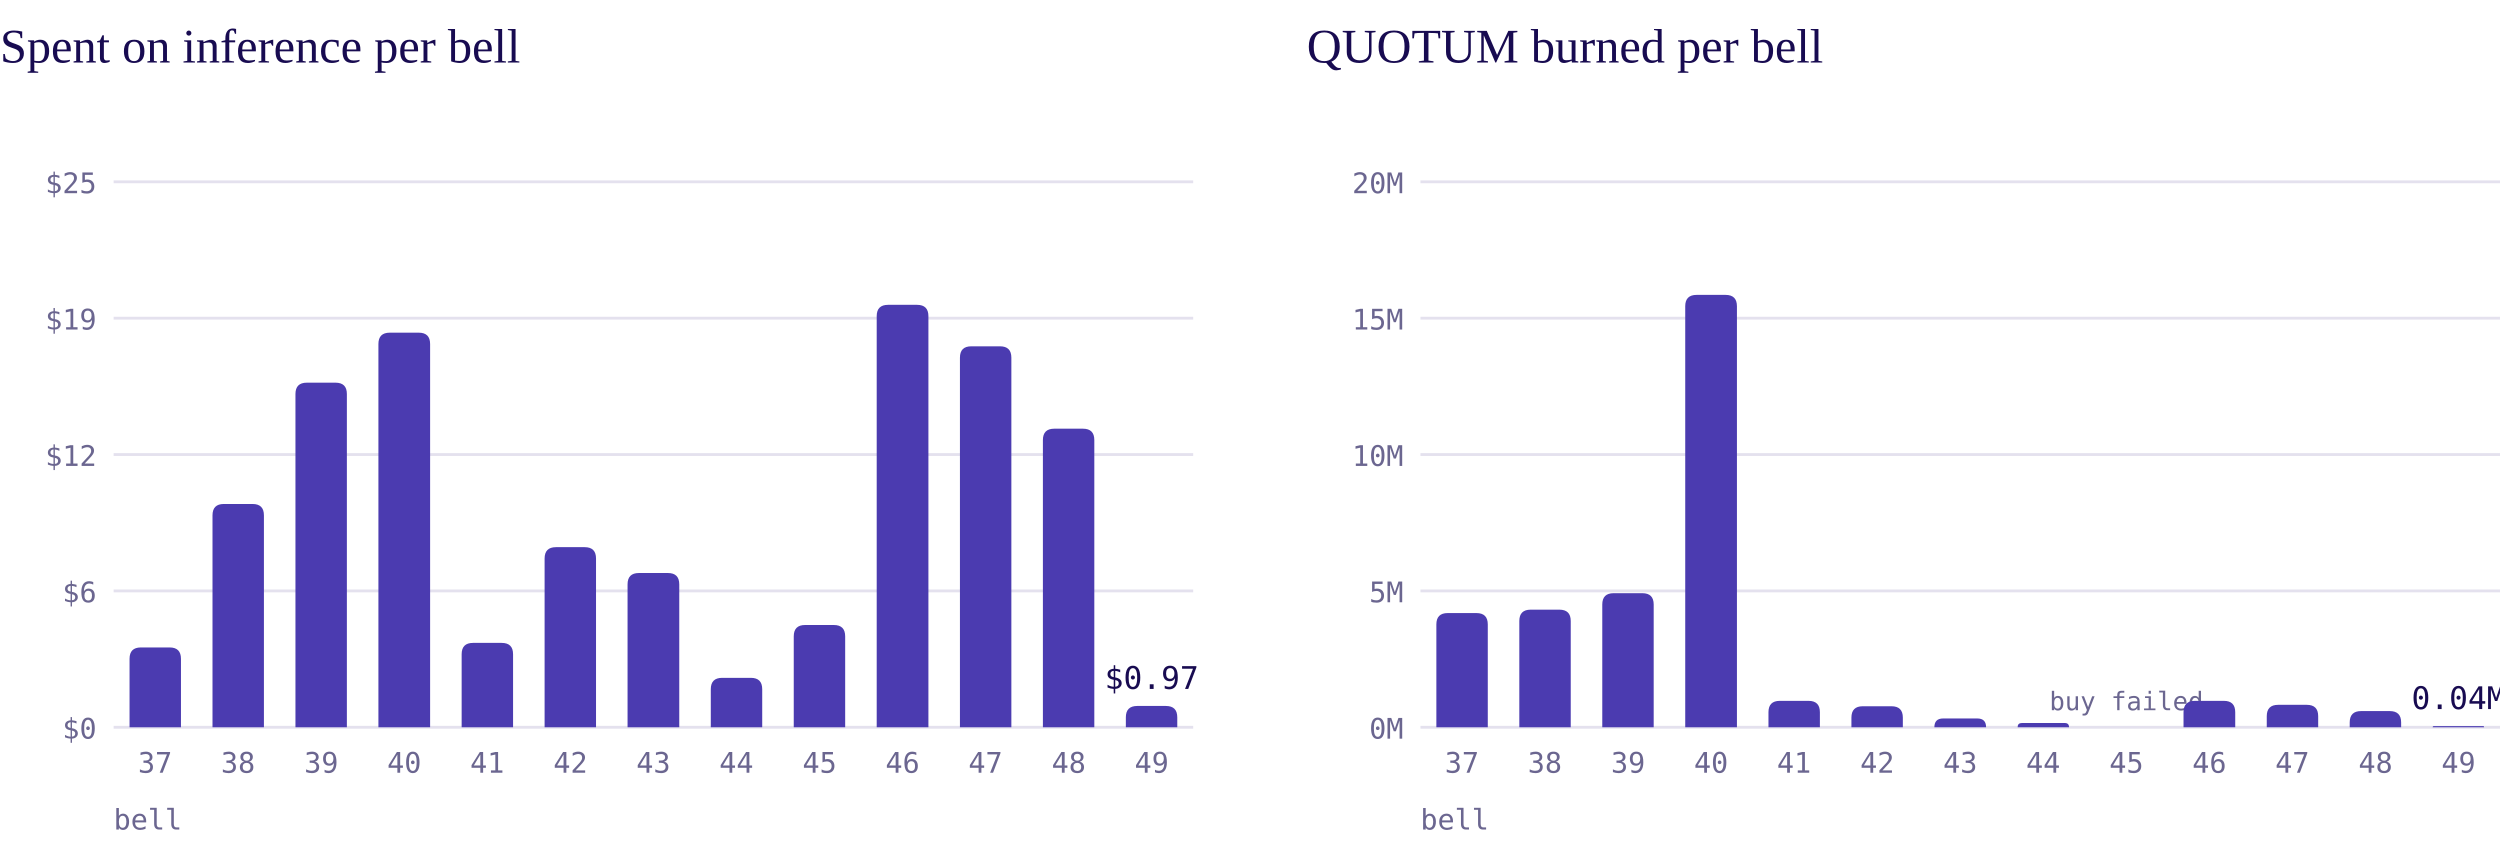
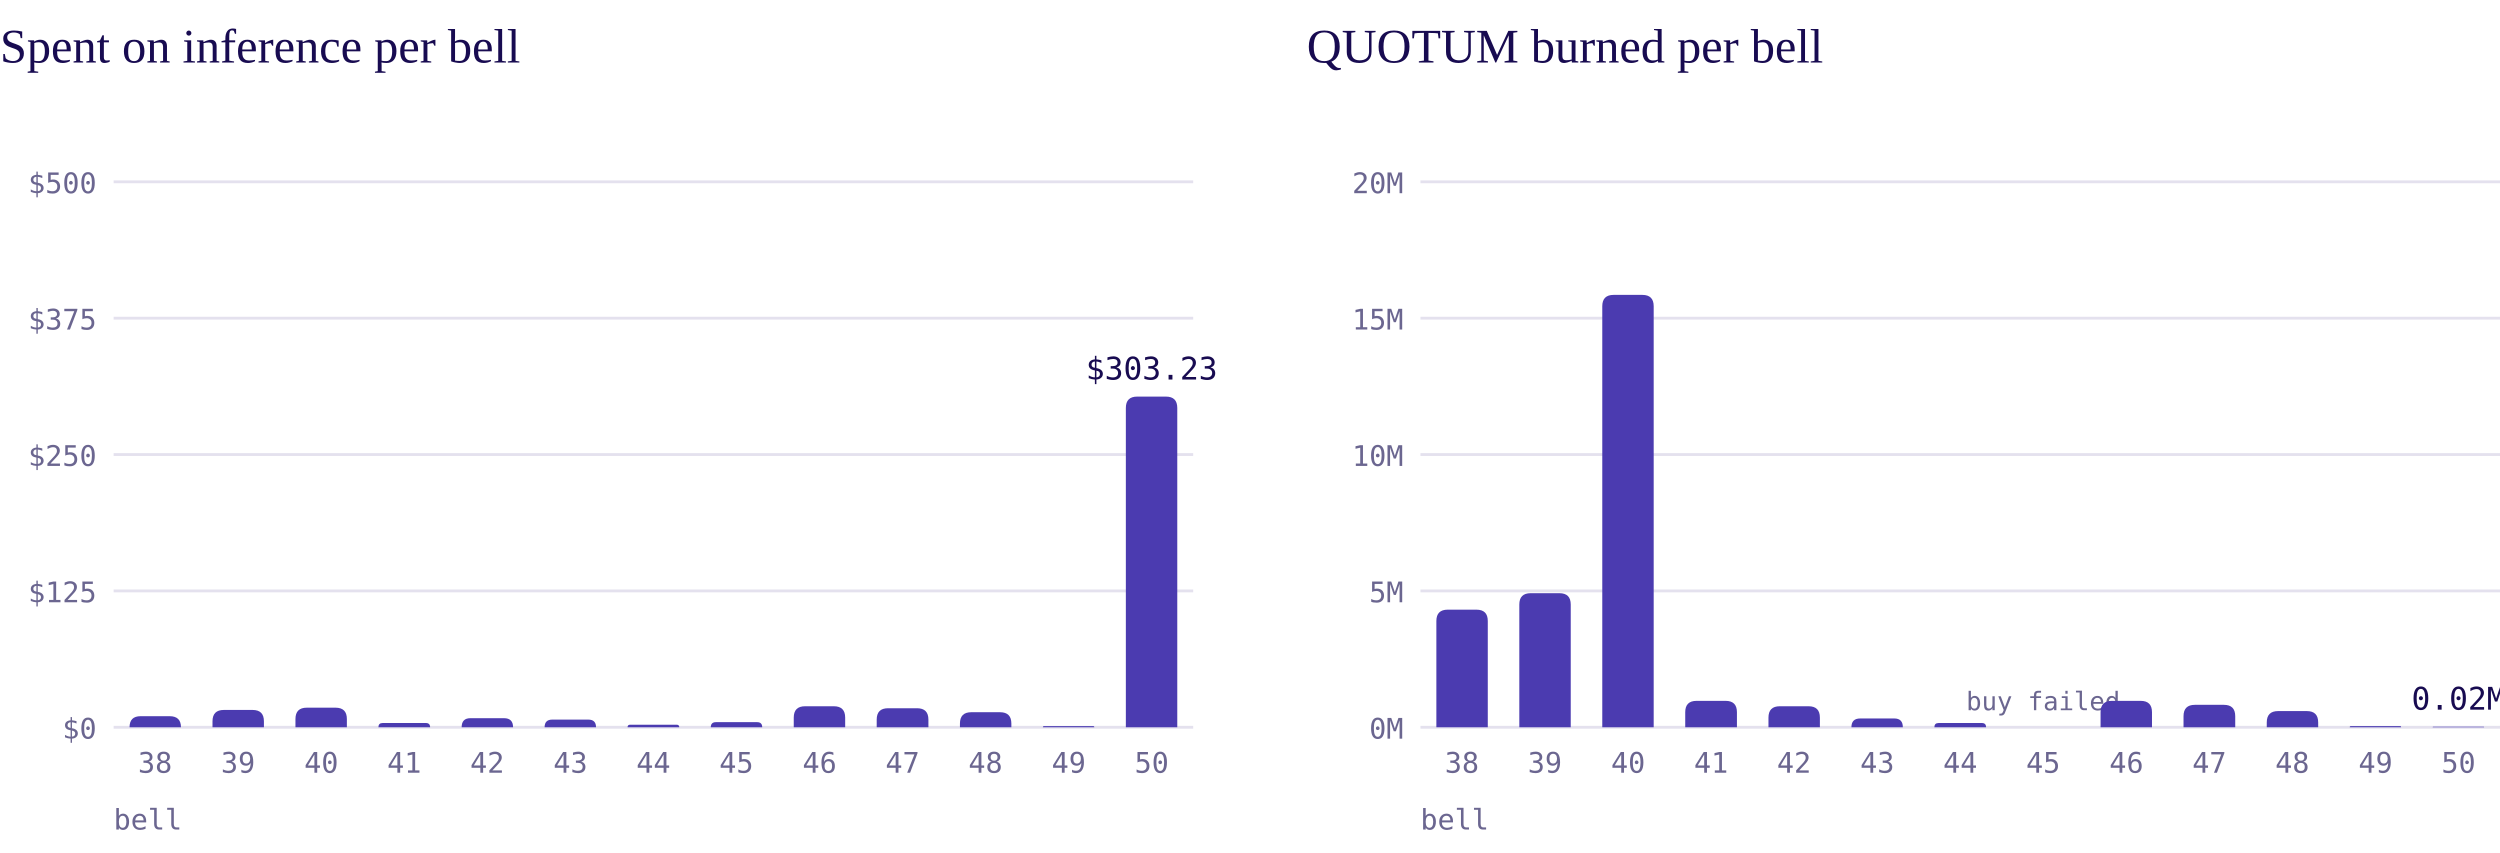
- <svg xmlns="http://www.w3.org/2000/svg" viewBox="0 0 880 300" width="880" height="300" role="img" aria-label="quotum bells 1 to 49: inference spent and QUOTUM burned per bell">
+ <svg xmlns="http://www.w3.org/2000/svg" viewBox="0 0 880 300" width="880" height="300" role="img" aria-label="quotum bells 1 to 50: inference spent and QUOTUM burned per bell">
  <text x="0" y="22" font-family="Georgia,'Times New Roman',serif" font-size="17" fill="#180b51">Spent on inference per bell</text>
  <line x1="40" x2="420" y1="256.0" y2="256.0" stroke="#e4e1ee" stroke-width="1" />
  <text x="34" y="260.0" text-anchor="end" font-family="ui-monospace,SFMono-Regular,Menlo,monospace" font-size="10" fill="#6b6690">$0</text>
  <line x1="40" x2="420" y1="208.0" y2="208.0" stroke="#e4e1ee" stroke-width="1" />
-   <text x="34" y="212.0" text-anchor="end" font-family="ui-monospace,SFMono-Regular,Menlo,monospace" font-size="10" fill="#6b6690">$6</text>
+   <text x="34" y="212.0" text-anchor="end" font-family="ui-monospace,SFMono-Regular,Menlo,monospace" font-size="10" fill="#6b6690">$125</text>
  <line x1="40" x2="420" y1="160.0" y2="160.0" stroke="#e4e1ee" stroke-width="1" />
-   <text x="34" y="164.0" text-anchor="end" font-family="ui-monospace,SFMono-Regular,Menlo,monospace" font-size="10" fill="#6b6690">$12</text>
+   <text x="34" y="164.0" text-anchor="end" font-family="ui-monospace,SFMono-Regular,Menlo,monospace" font-size="10" fill="#6b6690">$250</text>
  <line x1="40" x2="420" y1="112.0" y2="112.0" stroke="#e4e1ee" stroke-width="1" />
-   <text x="34" y="116.0" text-anchor="end" font-family="ui-monospace,SFMono-Regular,Menlo,monospace" font-size="10" fill="#6b6690">$19</text>
+   <text x="34" y="116.0" text-anchor="end" font-family="ui-monospace,SFMono-Regular,Menlo,monospace" font-size="10" fill="#6b6690">$375</text>
  <line x1="40" x2="420" y1="64.0" y2="64.0" stroke="#e4e1ee" stroke-width="1" />
-   <text x="34" y="68.0" text-anchor="end" font-family="ui-monospace,SFMono-Regular,Menlo,monospace" font-size="10" fill="#6b6690">$25</text>
-   <path d="M45.6,256.0 V231.9 Q45.6,227.9 49.6,227.9 H59.7 Q63.7,227.9 63.7,231.9 V256.0 Z" fill="#4b3bb0" />
-   <text x="54.6" y="272" text-anchor="middle" font-family="ui-monospace,SFMono-Regular,Menlo,monospace" font-size="10" fill="#6b6690">37</text>
-   <path d="M74.8,256.0 V181.4 Q74.8,177.4 78.8,177.4 H88.9 Q92.9,177.4 92.9,181.4 V256.0 Z" fill="#4b3bb0" />
-   <text x="83.8" y="272" text-anchor="middle" font-family="ui-monospace,SFMono-Regular,Menlo,monospace" font-size="10" fill="#6b6690">38</text>
-   <path d="M104.0,256.0 V138.7 Q104.0,134.7 108.0,134.7 H118.1 Q122.1,134.7 122.1,138.7 V256.0 Z" fill="#4b3bb0" />
-   <text x="113.1" y="272" text-anchor="middle" font-family="ui-monospace,SFMono-Regular,Menlo,monospace" font-size="10" fill="#6b6690">39</text>
-   <path d="M133.2,256.0 V121.1 Q133.2,117.1 137.2,117.1 H147.4 Q151.4,117.1 151.4,121.1 V256.0 Z" fill="#4b3bb0" />
-   <text x="142.3" y="272" text-anchor="middle" font-family="ui-monospace,SFMono-Regular,Menlo,monospace" font-size="10" fill="#6b6690">40</text>
-   <path d="M162.5,256.0 V230.3 Q162.5,226.3 166.5,226.3 H176.6 Q180.6,226.3 180.6,230.3 V256.0 Z" fill="#4b3bb0" />
-   <text x="171.5" y="272" text-anchor="middle" font-family="ui-monospace,SFMono-Regular,Menlo,monospace" font-size="10" fill="#6b6690">41</text>
-   <path d="M191.7,256.0 V196.6 Q191.7,192.6 195.7,192.6 H205.8 Q209.8,192.6 209.8,196.6 V256.0 Z" fill="#4b3bb0" />
-   <text x="200.8" y="272" text-anchor="middle" font-family="ui-monospace,SFMono-Regular,Menlo,monospace" font-size="10" fill="#6b6690">42</text>
-   <path d="M220.9,256.0 V205.7 Q220.9,201.7 224.9,201.7 H235.1 Q239.1,201.7 239.1,205.7 V256.0 Z" fill="#4b3bb0" />
-   <text x="230.0" y="272" text-anchor="middle" font-family="ui-monospace,SFMono-Regular,Menlo,monospace" font-size="10" fill="#6b6690">43</text>
-   <path d="M250.2,256.0 V242.6 Q250.2,238.6 254.2,238.6 H264.3 Q268.3,238.6 268.3,242.6 V256.0 Z" fill="#4b3bb0" />
-   <text x="259.2" y="272" text-anchor="middle" font-family="ui-monospace,SFMono-Regular,Menlo,monospace" font-size="10" fill="#6b6690">44</text>
-   <path d="M279.4,256.0 V224.0 Q279.4,220.0 283.4,220.0 H293.5 Q297.5,220.0 297.5,224.0 V256.0 Z" fill="#4b3bb0" />
-   <text x="288.5" y="272" text-anchor="middle" font-family="ui-monospace,SFMono-Regular,Menlo,monospace" font-size="10" fill="#6b6690">45</text>
-   <path d="M308.6,256.0 V111.3 Q308.6,107.3 312.6,107.3 H322.8 Q326.8,107.3 326.8,111.3 V256.0 Z" fill="#4b3bb0" />
-   <text x="317.7" y="272" text-anchor="middle" font-family="ui-monospace,SFMono-Regular,Menlo,monospace" font-size="10" fill="#6b6690">46</text>
-   <path d="M337.9,256.0 V125.9 Q337.9,121.9 341.9,121.9 H352.0 Q356.0,121.9 356.0,125.9 V256.0 Z" fill="#4b3bb0" />
-   <text x="346.9" y="272" text-anchor="middle" font-family="ui-monospace,SFMono-Regular,Menlo,monospace" font-size="10" fill="#6b6690">47</text>
-   <path d="M367.1,256.0 V154.9 Q367.1,150.9 371.1,150.9 H381.2 Q385.2,150.9 385.2,154.9 V256.0 Z" fill="#4b3bb0" />
-   <text x="376.2" y="272" text-anchor="middle" font-family="ui-monospace,SFMono-Regular,Menlo,monospace" font-size="10" fill="#6b6690">48</text>
-   <path d="M396.3,256.0 V252.5 Q396.3,248.5 400.3,248.5 H410.4 Q414.4,248.5 414.4,252.5 V256.0 Z" fill="#4b3bb0" />
-   <text x="405.4" y="272" text-anchor="middle" font-family="ui-monospace,SFMono-Regular,Menlo,monospace" font-size="10" fill="#6b6690">49</text>
-   <text x="405.4" y="242.5" text-anchor="middle" font-family="ui-monospace,SFMono-Regular,Menlo,monospace" font-size="11" fill="#180b51">$0.97</text>
+   <text x="34" y="68.0" text-anchor="end" font-family="ui-monospace,SFMono-Regular,Menlo,monospace" font-size="10" fill="#6b6690">$500</text>
+   <path d="M45.6,256.0 V256.0 Q45.6,252.1 49.5,252.1 H59.7 Q63.7,252.1 63.7,256.0 V256.0 Z" fill="#4b3bb0" />
+   <text x="54.6" y="272" text-anchor="middle" font-family="ui-monospace,SFMono-Regular,Menlo,monospace" font-size="10" fill="#6b6690">38</text>
+   <path d="M74.8,256.0 V253.9 Q74.8,249.9 78.8,249.9 H88.9 Q92.9,249.9 92.9,253.9 V256.0 Z" fill="#4b3bb0" />
+   <text x="83.8" y="272" text-anchor="middle" font-family="ui-monospace,SFMono-Regular,Menlo,monospace" font-size="10" fill="#6b6690">39</text>
+   <path d="M104.0,256.0 V253.1 Q104.0,249.1 108.0,249.1 H118.1 Q122.1,249.1 122.1,253.1 V256.0 Z" fill="#4b3bb0" />
+   <text x="113.1" y="272" text-anchor="middle" font-family="ui-monospace,SFMono-Regular,Menlo,monospace" font-size="10" fill="#6b6690">40</text>
+   <path d="M133.2,256.0 V256.0 Q133.2,254.5 134.7,254.5 H149.9 Q151.4,254.5 151.4,256.0 V256.0 Z" fill="#4b3bb0" />
+   <text x="142.3" y="272" text-anchor="middle" font-family="ui-monospace,SFMono-Regular,Menlo,monospace" font-size="10" fill="#6b6690">41</text>
+   <path d="M162.5,256.0 V256.0 Q162.5,252.8 165.6,252.8 H177.4 Q180.6,252.8 180.6,256.0 V256.0 Z" fill="#4b3bb0" />
+   <text x="171.5" y="272" text-anchor="middle" font-family="ui-monospace,SFMono-Regular,Menlo,monospace" font-size="10" fill="#6b6690">42</text>
+   <path d="M191.7,256.0 V256.0 Q191.7,253.3 194.4,253.3 H207.1 Q209.8,253.3 209.8,256.0 V256.0 Z" fill="#4b3bb0" />
+   <text x="200.8" y="272" text-anchor="middle" font-family="ui-monospace,SFMono-Regular,Menlo,monospace" font-size="10" fill="#6b6690">43</text>
+   <path d="M220.9,256.0 V256.0 Q220.9,255.1 221.8,255.1 H238.2 Q239.1,255.1 239.1,256.0 V256.0 Z" fill="#4b3bb0" />
+   <text x="230.0" y="272" text-anchor="middle" font-family="ui-monospace,SFMono-Regular,Menlo,monospace" font-size="10" fill="#6b6690">44</text>
+   <path d="M250.2,256.0 V256.0 Q250.2,254.2 252.0,254.2 H266.5 Q268.3,254.2 268.3,256.0 V256.0 Z" fill="#4b3bb0" />
+   <text x="259.2" y="272" text-anchor="middle" font-family="ui-monospace,SFMono-Regular,Menlo,monospace" font-size="10" fill="#6b6690">45</text>
+   <path d="M279.4,256.0 V252.6 Q279.4,248.6 283.4,248.6 H293.5 Q297.5,248.6 297.5,252.6 V256.0 Z" fill="#4b3bb0" />
+   <text x="288.5" y="272" text-anchor="middle" font-family="ui-monospace,SFMono-Regular,Menlo,monospace" font-size="10" fill="#6b6690">46</text>
+   <path d="M308.6,256.0 V253.3 Q308.6,249.3 312.6,249.3 H322.8 Q326.8,249.3 326.8,253.3 V256.0 Z" fill="#4b3bb0" />
+   <text x="317.7" y="272" text-anchor="middle" font-family="ui-monospace,SFMono-Regular,Menlo,monospace" font-size="10" fill="#6b6690">47</text>
+   <path d="M337.9,256.0 V254.7 Q337.9,250.7 341.9,250.7 H352.0 Q356.0,250.7 356.0,254.7 V256.0 Z" fill="#4b3bb0" />
+   <text x="346.9" y="272" text-anchor="middle" font-family="ui-monospace,SFMono-Regular,Menlo,monospace" font-size="10" fill="#6b6690">48</text>
+   <path d="M367.1,256.0 V256.0 Q367.1,255.6 367.5,255.6 H384.8 Q385.2,255.6 385.2,256.0 V256.0 Z" fill="#4b3bb0" />
+   <text x="376.2" y="272" text-anchor="middle" font-family="ui-monospace,SFMono-Regular,Menlo,monospace" font-size="10" fill="#6b6690">49</text>
+   <path d="M396.3,256.0 V143.6 Q396.3,139.6 400.3,139.6 H410.4 Q414.4,139.6 414.4,143.6 V256.0 Z" fill="#4b3bb0" />
+   <text x="405.4" y="272" text-anchor="middle" font-family="ui-monospace,SFMono-Regular,Menlo,monospace" font-size="10" fill="#6b6690">50</text>
+   <text x="405.4" y="133.6" text-anchor="middle" font-family="ui-monospace,SFMono-Regular,Menlo,monospace" font-size="11" fill="#180b51">$303.23</text>
  <text x="40" y="292" font-family="ui-monospace,SFMono-Regular,Menlo,monospace" font-size="10" fill="#6b6690">bell</text>
  <text x="460" y="22" font-family="Georgia,'Times New Roman',serif" font-size="17" fill="#180b51">QUOTUM burned per bell</text>
  <line x1="500" x2="880" y1="256.0" y2="256.0" stroke="#e4e1ee" stroke-width="1" />
  <text x="494" y="260.0" text-anchor="end" font-family="ui-monospace,SFMono-Regular,Menlo,monospace" font-size="10" fill="#6b6690">0M</text>
  <line x1="500" x2="880" y1="208.0" y2="208.0" stroke="#e4e1ee" stroke-width="1" />
  <text x="494" y="212.0" text-anchor="end" font-family="ui-monospace,SFMono-Regular,Menlo,monospace" font-size="10" fill="#6b6690">5M</text>
  <line x1="500" x2="880" y1="160.0" y2="160.0" stroke="#e4e1ee" stroke-width="1" />
  <text x="494" y="164.0" text-anchor="end" font-family="ui-monospace,SFMono-Regular,Menlo,monospace" font-size="10" fill="#6b6690">10M</text>
  <line x1="500" x2="880" y1="112.0" y2="112.0" stroke="#e4e1ee" stroke-width="1" />
  <text x="494" y="116.0" text-anchor="end" font-family="ui-monospace,SFMono-Regular,Menlo,monospace" font-size="10" fill="#6b6690">15M</text>
  <line x1="500" x2="880" y1="64.0" y2="64.0" stroke="#e4e1ee" stroke-width="1" />
  <text x="494" y="68.0" text-anchor="end" font-family="ui-monospace,SFMono-Regular,Menlo,monospace" font-size="10" fill="#6b6690">20M</text>
-   <path d="M505.6,256.0 V219.8 Q505.6,215.8 509.6,215.8 H519.7 Q523.7,215.8 523.7,219.8 V256.0 Z" fill="#4b3bb0" />
-   <text x="514.6" y="272" text-anchor="middle" font-family="ui-monospace,SFMono-Regular,Menlo,monospace" font-size="10" fill="#6b6690">37</text>
-   <path d="M534.8,256.0 V218.6 Q534.8,214.6 538.8,214.6 H548.9 Q552.9,214.6 552.9,218.6 V256.0 Z" fill="#4b3bb0" />
-   <text x="543.8" y="272" text-anchor="middle" font-family="ui-monospace,SFMono-Regular,Menlo,monospace" font-size="10" fill="#6b6690">38</text>
-   <path d="M564.0,256.0 V212.8 Q564.0,208.8 568.0,208.8 H578.1 Q582.1,208.8 582.1,212.8 V256.0 Z" fill="#4b3bb0" />
-   <text x="573.1" y="272" text-anchor="middle" font-family="ui-monospace,SFMono-Regular,Menlo,monospace" font-size="10" fill="#6b6690">39</text>
-   <path d="M593.2,256.0 V107.8 Q593.2,103.8 597.2,103.8 H607.4 Q611.4,103.8 611.4,107.8 V256.0 Z" fill="#4b3bb0" />
-   <text x="602.3" y="272" text-anchor="middle" font-family="ui-monospace,SFMono-Regular,Menlo,monospace" font-size="10" fill="#6b6690">40</text>
-   <path d="M622.5,256.0 V250.7 Q622.5,246.7 626.5,246.7 H636.6 Q640.6,246.7 640.6,250.7 V256.0 Z" fill="#4b3bb0" />
-   <text x="631.5" y="272" text-anchor="middle" font-family="ui-monospace,SFMono-Regular,Menlo,monospace" font-size="10" fill="#6b6690">41</text>
-   <path d="M651.7,256.0 V252.6 Q651.7,248.6 655.7,248.6 H665.8 Q669.8,248.6 669.8,252.6 V256.0 Z" fill="#4b3bb0" />
-   <text x="660.8" y="272" text-anchor="middle" font-family="ui-monospace,SFMono-Regular,Menlo,monospace" font-size="10" fill="#6b6690">42</text>
-   <path d="M680.9,256.0 V256.0 Q680.9,252.9 684.0,252.9 H696.0 Q699.1,252.9 699.1,256.0 V256.0 Z" fill="#4b3bb0" />
-   <text x="690.0" y="272" text-anchor="middle" font-family="ui-monospace,SFMono-Regular,Menlo,monospace" font-size="10" fill="#6b6690">43</text>
-   <path d="M710.2,256.0 V256.0 Q710.2,254.5 711.7,254.5 H726.8 Q728.3,254.5 728.3,256.0 V256.0 Z" fill="#4b3bb0" />
-   <text x="719.2" y="272" text-anchor="middle" font-family="ui-monospace,SFMono-Regular,Menlo,monospace" font-size="10" fill="#6b6690">44</text>
-   <text x="748.5" y="272" text-anchor="middle" font-family="ui-monospace,SFMono-Regular,Menlo,monospace" font-size="10" fill="#6b6690">45</text>
-   <text x="748.5" y="250" text-anchor="middle" font-family="ui-monospace,SFMono-Regular,Menlo,monospace" font-size="9" fill="#6b6690">buy failed</text>
-   <path d="M768.6,256.0 V250.7 Q768.6,246.7 772.6,246.7 H782.8 Q786.8,246.7 786.8,250.7 V256.0 Z" fill="#4b3bb0" />
-   <text x="777.7" y="272" text-anchor="middle" font-family="ui-monospace,SFMono-Regular,Menlo,monospace" font-size="10" fill="#6b6690">46</text>
-   <path d="M797.9,256.0 V252.1 Q797.9,248.1 801.9,248.1 H812.0 Q816.0,248.1 816.0,252.1 V256.0 Z" fill="#4b3bb0" />
-   <text x="806.9" y="272" text-anchor="middle" font-family="ui-monospace,SFMono-Regular,Menlo,monospace" font-size="10" fill="#6b6690">47</text>
-   <path d="M827.1,256.0 V254.3 Q827.1,250.3 831.1,250.3 H841.2 Q845.2,250.3 845.2,254.3 V256.0 Z" fill="#4b3bb0" />
-   <text x="836.2" y="272" text-anchor="middle" font-family="ui-monospace,SFMono-Regular,Menlo,monospace" font-size="10" fill="#6b6690">48</text>
-   <path d="M856.3,256.0 V256.0 Q856.3,255.6 856.7,255.6 H874.1 Q874.4,255.6 874.4,256.0 V256.0 Z" fill="#4b3bb0" />
-   <text x="865.4" y="272" text-anchor="middle" font-family="ui-monospace,SFMono-Regular,Menlo,monospace" font-size="10" fill="#6b6690">49</text>
-   <text x="865.4" y="249.6" text-anchor="middle" font-family="ui-monospace,SFMono-Regular,Menlo,monospace" font-size="11" fill="#180b51">0.04M</text>
+   <path d="M505.6,256.0 V218.6 Q505.6,214.6 509.6,214.6 H519.7 Q523.7,214.6 523.7,218.6 V256.0 Z" fill="#4b3bb0" />
+   <text x="514.6" y="272" text-anchor="middle" font-family="ui-monospace,SFMono-Regular,Menlo,monospace" font-size="10" fill="#6b6690">38</text>
+   <path d="M534.8,256.0 V212.8 Q534.8,208.8 538.8,208.8 H548.9 Q552.9,208.8 552.9,212.8 V256.0 Z" fill="#4b3bb0" />
+   <text x="543.8" y="272" text-anchor="middle" font-family="ui-monospace,SFMono-Regular,Menlo,monospace" font-size="10" fill="#6b6690">39</text>
+   <path d="M564.0,256.0 V107.8 Q564.0,103.8 568.0,103.8 H578.1 Q582.1,103.8 582.1,107.8 V256.0 Z" fill="#4b3bb0" />
+   <text x="573.1" y="272" text-anchor="middle" font-family="ui-monospace,SFMono-Regular,Menlo,monospace" font-size="10" fill="#6b6690">40</text>
+   <path d="M593.2,256.0 V250.7 Q593.2,246.7 597.2,246.7 H607.4 Q611.4,246.7 611.4,250.7 V256.0 Z" fill="#4b3bb0" />
+   <text x="602.3" y="272" text-anchor="middle" font-family="ui-monospace,SFMono-Regular,Menlo,monospace" font-size="10" fill="#6b6690">41</text>
+   <path d="M622.5,256.0 V252.6 Q622.5,248.6 626.5,248.6 H636.6 Q640.6,248.6 640.6,252.6 V256.0 Z" fill="#4b3bb0" />
+   <text x="631.5" y="272" text-anchor="middle" font-family="ui-monospace,SFMono-Regular,Menlo,monospace" font-size="10" fill="#6b6690">42</text>
+   <path d="M651.7,256.0 V256.0 Q651.7,252.9 654.8,252.9 H666.8 Q669.8,252.9 669.8,256.0 V256.0 Z" fill="#4b3bb0" />
+   <text x="660.8" y="272" text-anchor="middle" font-family="ui-monospace,SFMono-Regular,Menlo,monospace" font-size="10" fill="#6b6690">43</text>
+   <path d="M680.9,256.0 V256.0 Q680.9,254.5 682.4,254.5 H697.6 Q699.1,254.5 699.1,256.0 V256.0 Z" fill="#4b3bb0" />
+   <text x="690.0" y="272" text-anchor="middle" font-family="ui-monospace,SFMono-Regular,Menlo,monospace" font-size="10" fill="#6b6690">44</text>
+   <text x="719.2" y="272" text-anchor="middle" font-family="ui-monospace,SFMono-Regular,Menlo,monospace" font-size="10" fill="#6b6690">45</text>
+   <text x="719.2" y="250" text-anchor="middle" font-family="ui-monospace,SFMono-Regular,Menlo,monospace" font-size="9" fill="#6b6690">buy failed</text>
+   <path d="M739.4,256.0 V250.7 Q739.4,246.7 743.4,246.7 H753.5 Q757.5,246.7 757.5,250.7 V256.0 Z" fill="#4b3bb0" />
+   <text x="748.5" y="272" text-anchor="middle" font-family="ui-monospace,SFMono-Regular,Menlo,monospace" font-size="10" fill="#6b6690">46</text>
+   <path d="M768.6,256.0 V252.1 Q768.6,248.1 772.6,248.1 H782.8 Q786.8,248.1 786.8,252.1 V256.0 Z" fill="#4b3bb0" />
+   <text x="777.7" y="272" text-anchor="middle" font-family="ui-monospace,SFMono-Regular,Menlo,monospace" font-size="10" fill="#6b6690">47</text>
+   <path d="M797.9,256.0 V254.3 Q797.9,250.3 801.9,250.3 H812.0 Q816.0,250.3 816.0,254.3 V256.0 Z" fill="#4b3bb0" />
+   <text x="806.9" y="272" text-anchor="middle" font-family="ui-monospace,SFMono-Regular,Menlo,monospace" font-size="10" fill="#6b6690">48</text>
+   <path d="M827.1,256.0 V256.0 Q827.1,255.6 827.5,255.6 H844.9 Q845.2,255.6 845.2,256.0 V256.0 Z" fill="#4b3bb0" />
+   <text x="836.2" y="272" text-anchor="middle" font-family="ui-monospace,SFMono-Regular,Menlo,monospace" font-size="10" fill="#6b6690">49</text>
+   <path d="M856.3,256.0 V256.0 Q856.3,255.8 856.5,255.8 H874.2 Q874.4,255.8 874.4,256.0 V256.0 Z" fill="#4b3bb0" />
+   <text x="865.4" y="272" text-anchor="middle" font-family="ui-monospace,SFMono-Regular,Menlo,monospace" font-size="10" fill="#6b6690">50</text>
+   <text x="865.4" y="249.8" text-anchor="middle" font-family="ui-monospace,SFMono-Regular,Menlo,monospace" font-size="11" fill="#180b51">0.02M</text>
  <text x="500" y="292" font-family="ui-monospace,SFMono-Regular,Menlo,monospace" font-size="10" fill="#6b6690">bell</text>
</svg>
